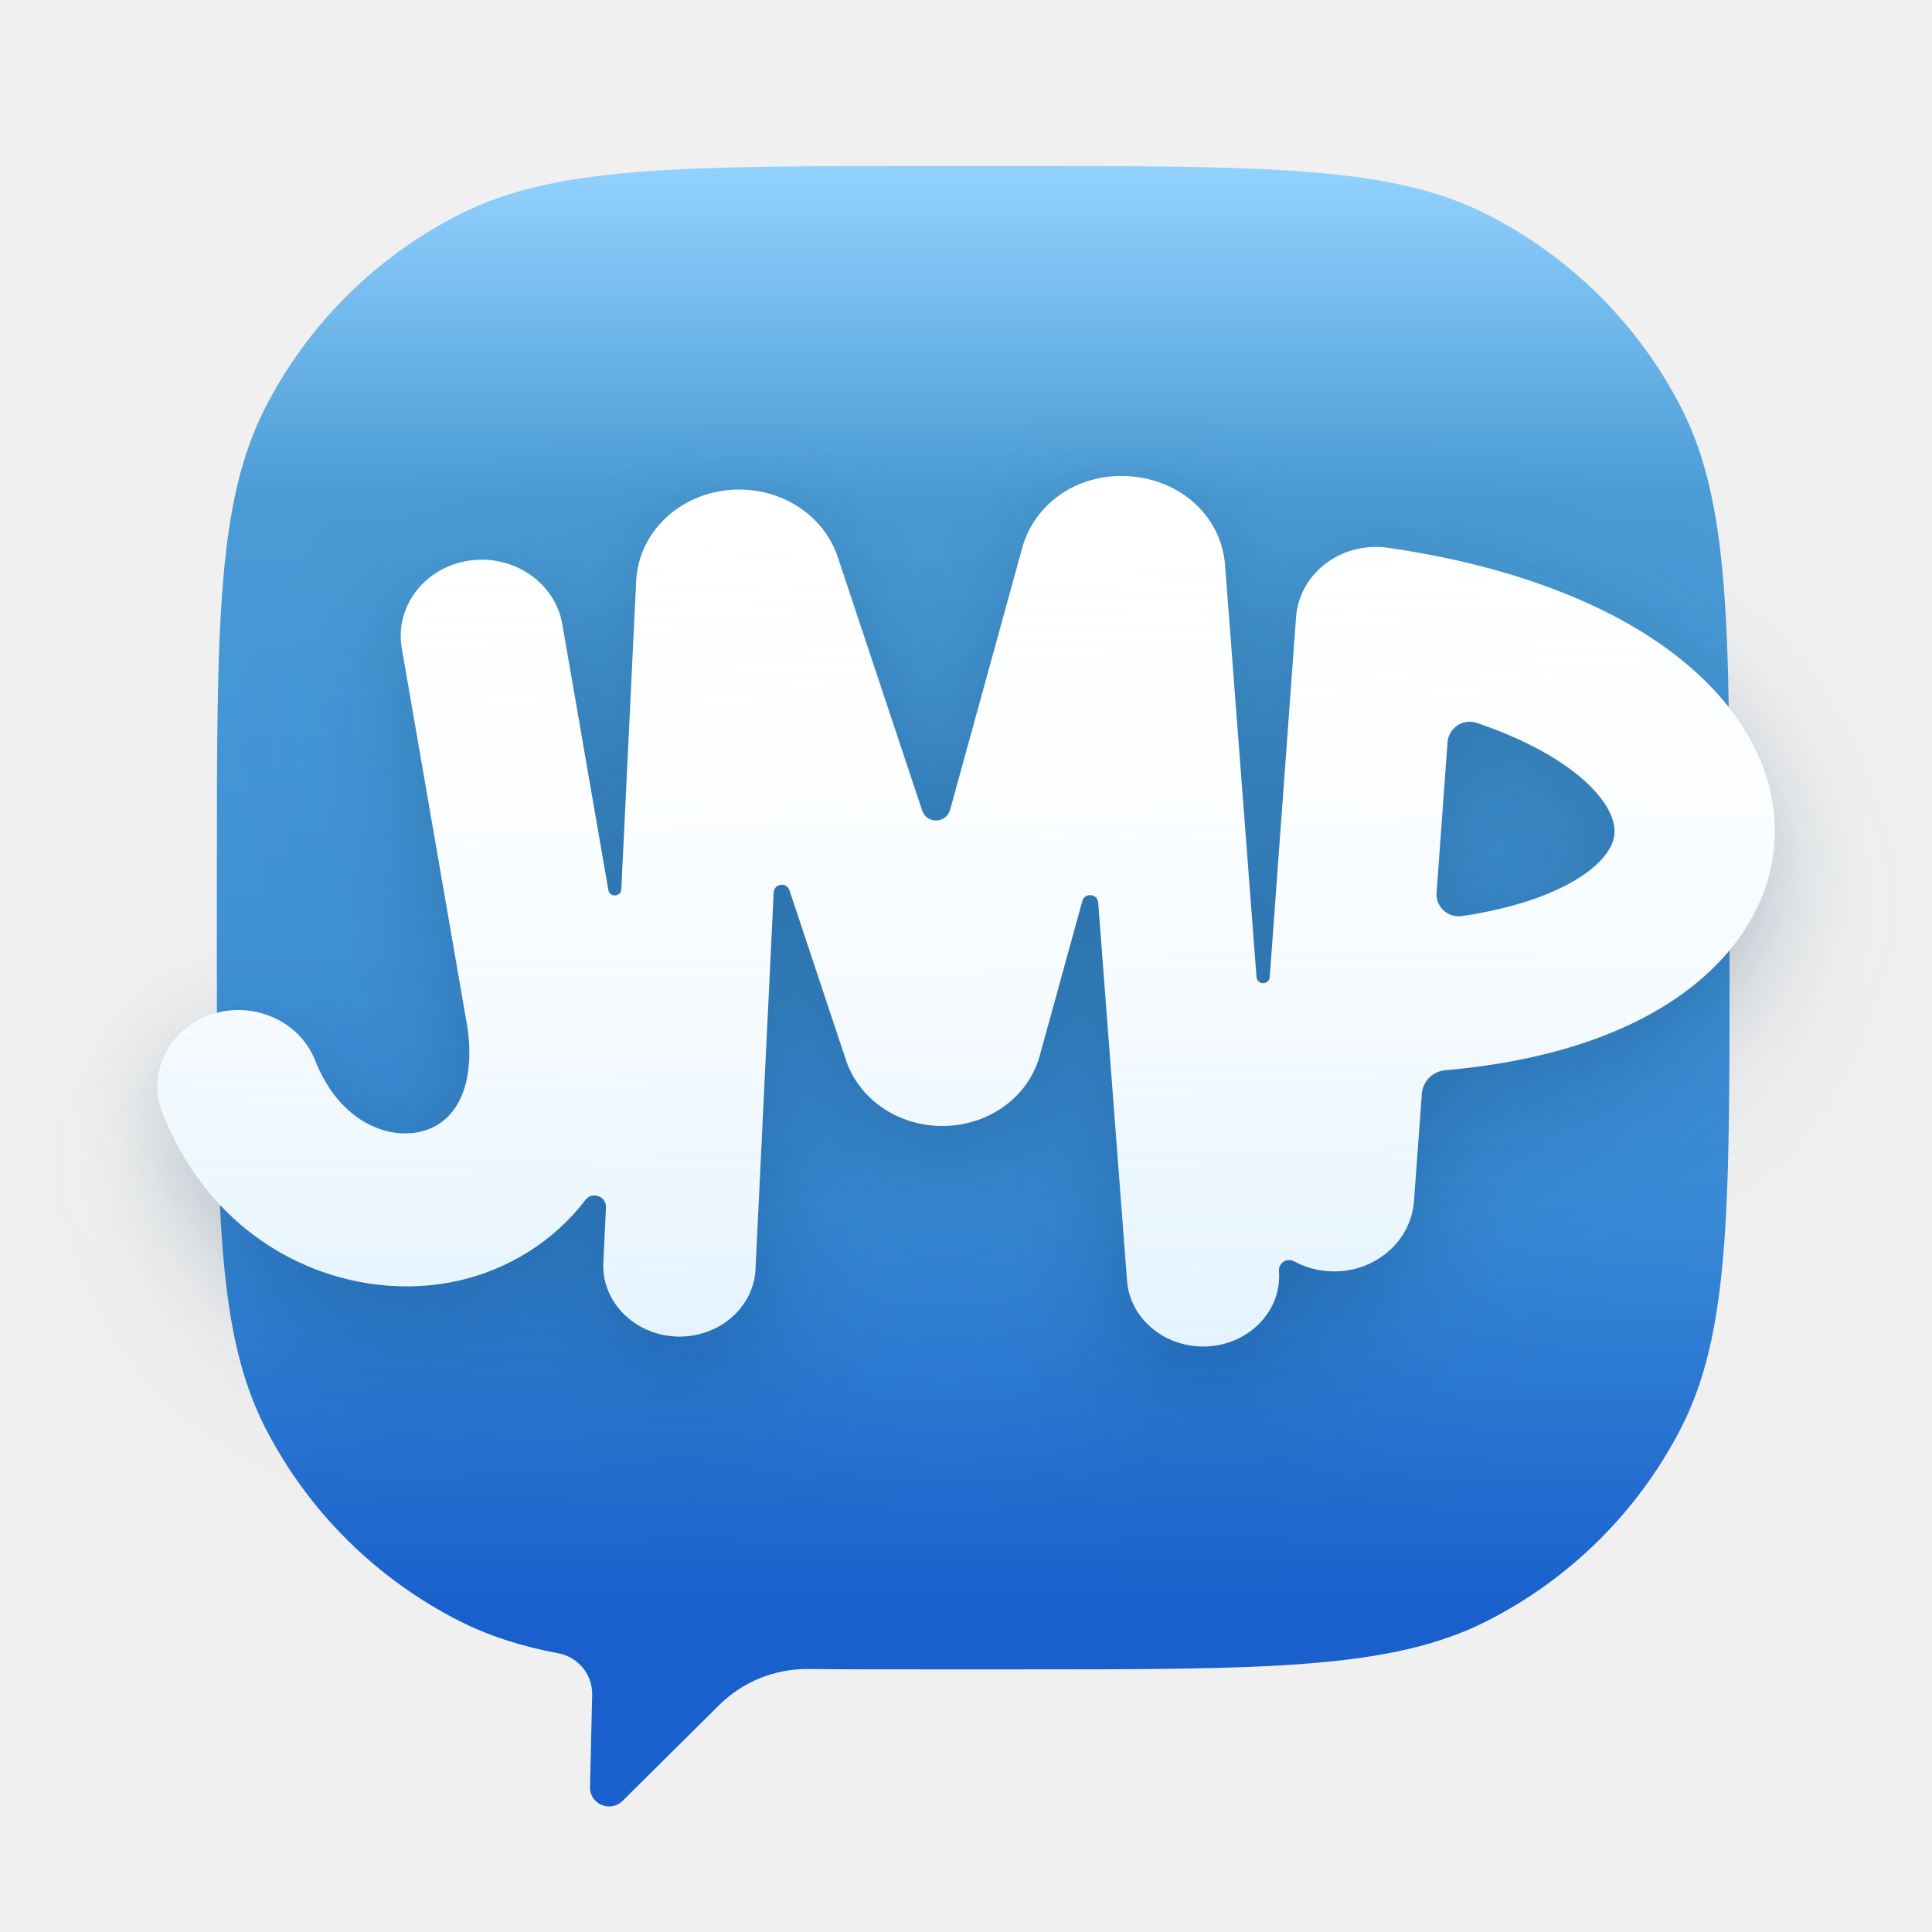
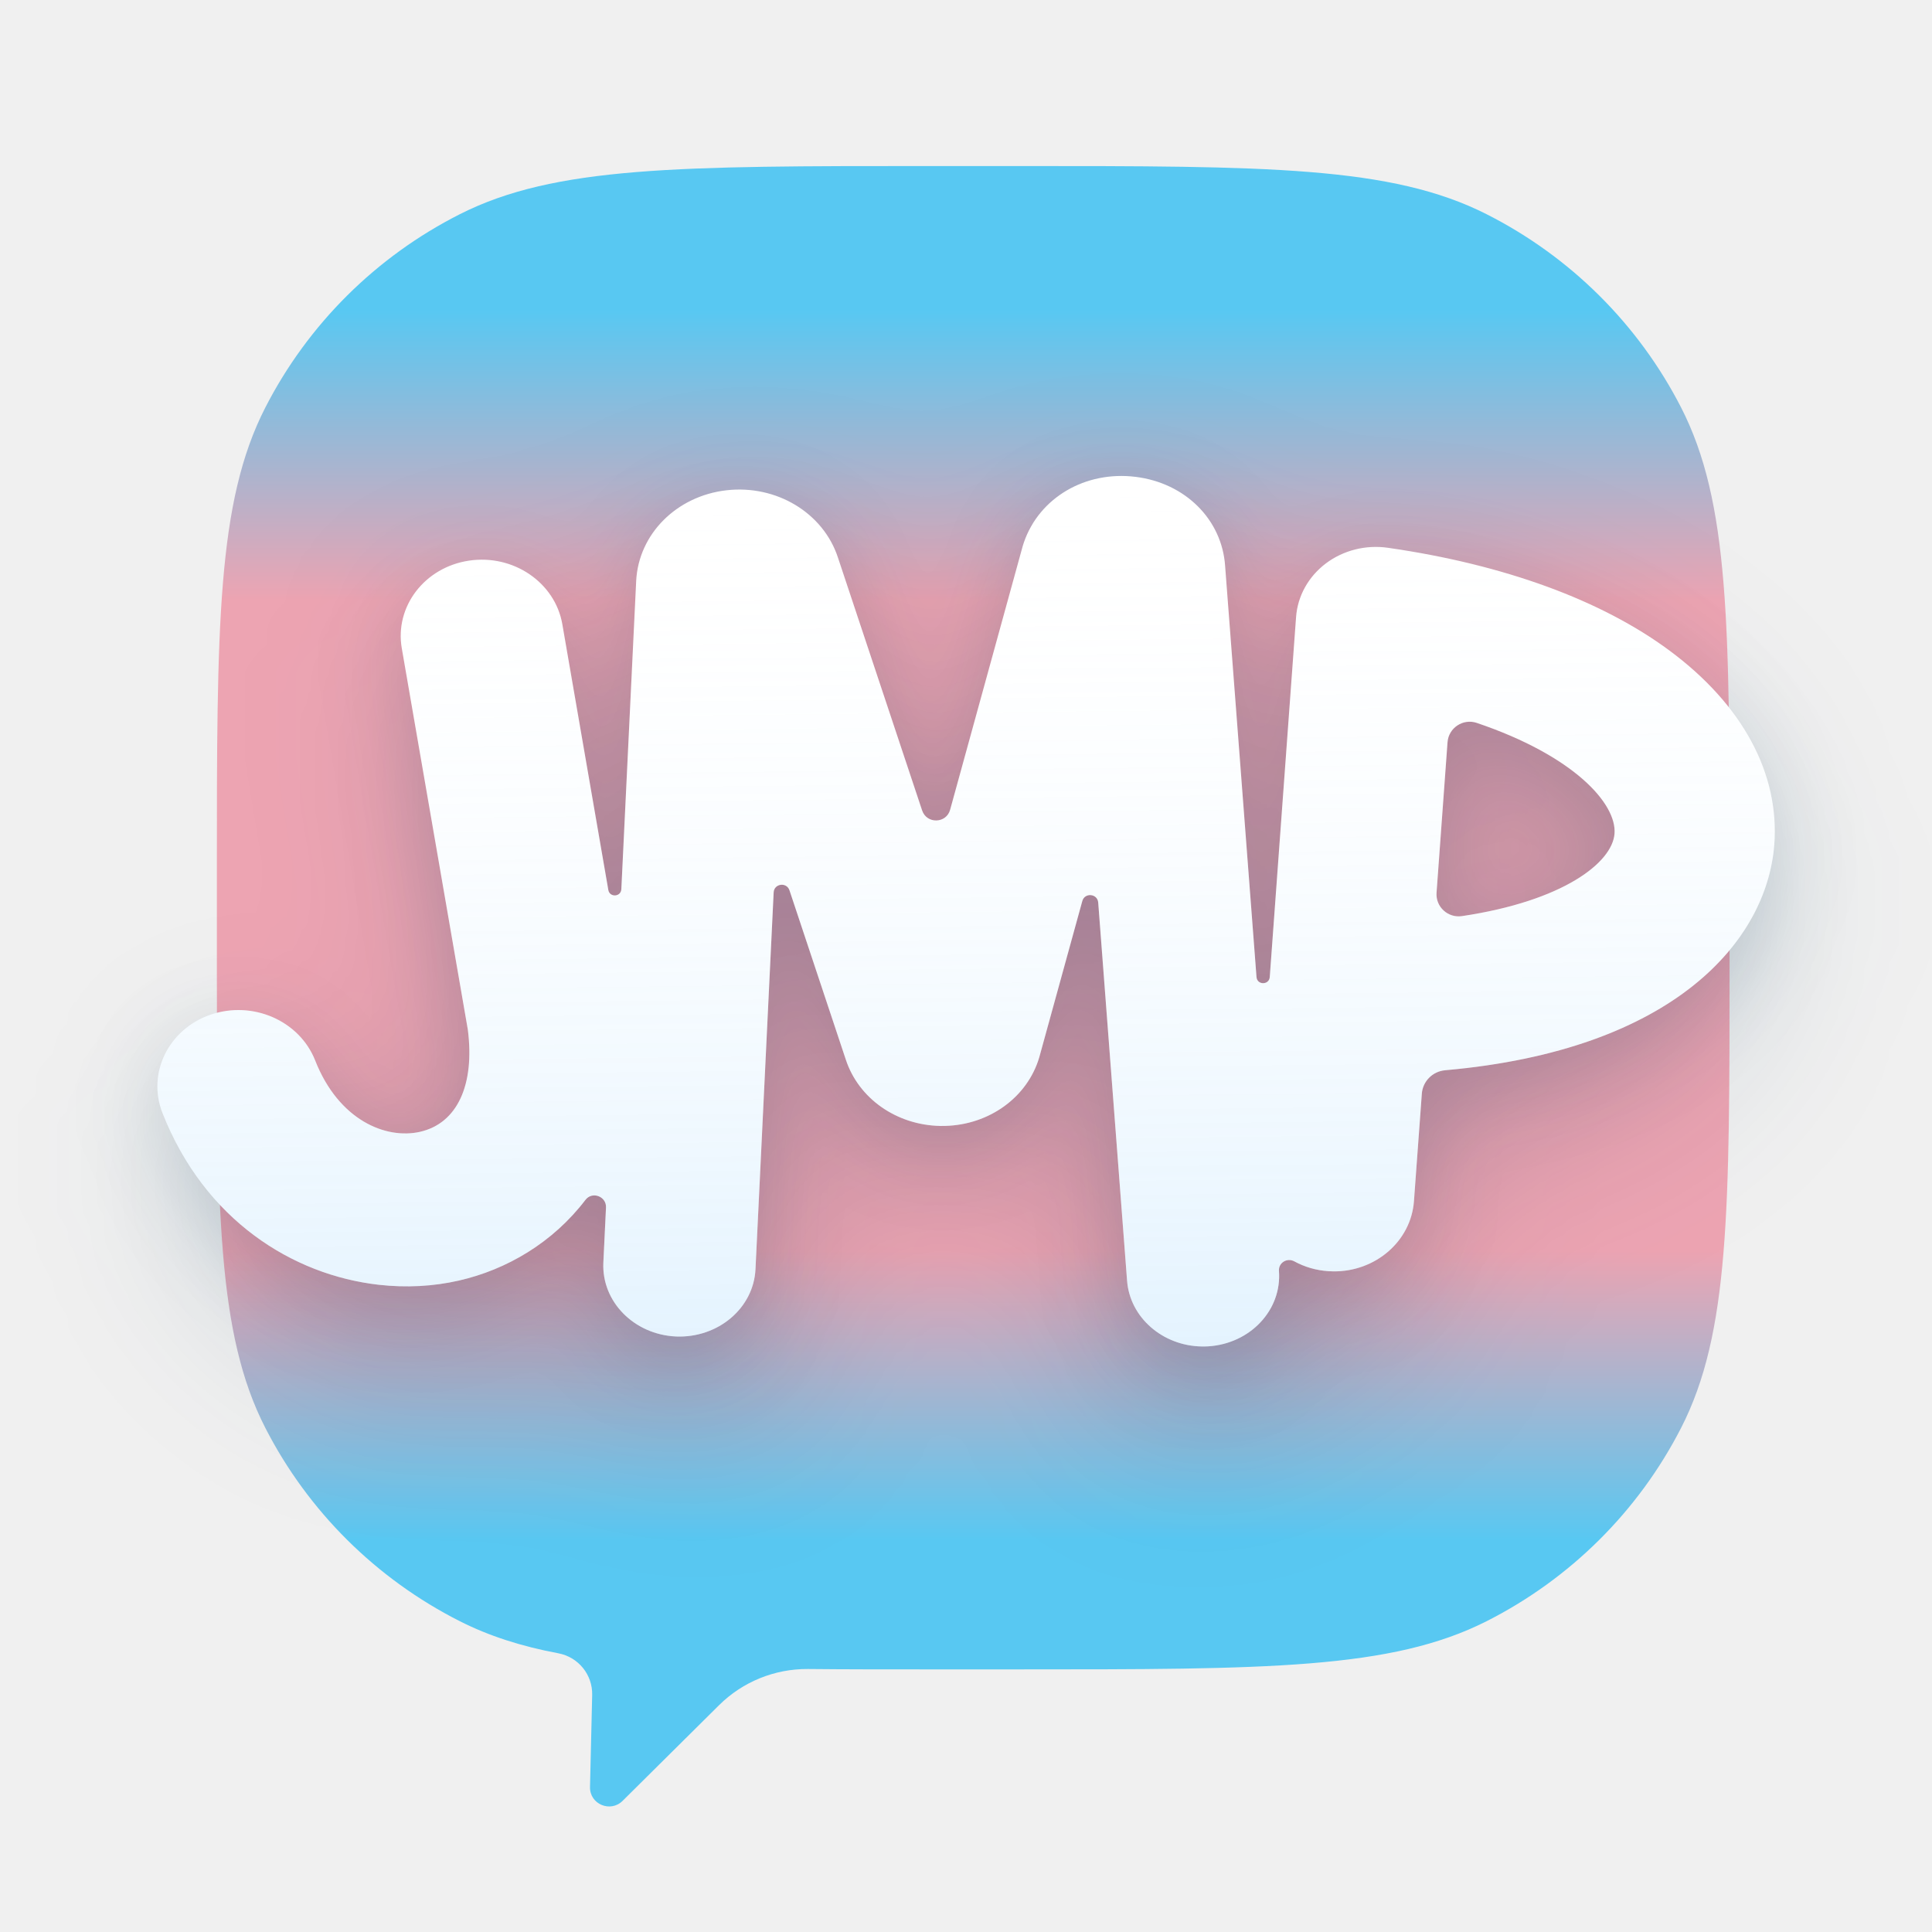
<svg xmlns="http://www.w3.org/2000/svg" width="128" height="128" viewBox="0 0 128 128" fill="none">
  <path fill-rule="evenodd" clip-rule="evenodd" d="M17.581 26.995C14.368 33.26 14.368 41.466 14.368 57.871V63.73C14.368 80.135 14.368 88.342 17.581 94.606C20.406 100.118 24.916 104.6 30.462 107.408C32.399 108.387 34.517 109.069 37.002 109.538C38.324 109.789 39.267 110.961 39.233 112.3L39.09 118.398C39.065 119.528 40.438 120.113 41.246 119.314L47.642 112.97C49.2 111.426 51.314 110.563 53.517 110.576C55.955 110.601 58.612 110.601 61.53 110.601H67.425C83.932 110.601 92.19 110.601 98.493 107.408C104.039 104.6 108.549 100.118 111.375 94.606C114.588 88.342 114.588 80.135 114.588 63.73V57.871C114.588 41.466 114.588 33.26 111.375 26.995C108.549 21.483 104.039 17.001 98.493 14.193C92.19 11 83.932 11 67.425 11H61.53C45.023 11 36.766 11 30.462 14.193C24.916 17.001 20.406 21.483 17.581 26.995Z" fill="url(#paint0_linear)" />
  <g filter="url(#filter0_f)">
    <path d="M108.871 47.787C104.562 44.431 98.397 42.062 91.052 40.948C89.651 40.735 88.227 41.11 87.12 41.984C86.017 42.859 85.334 44.148 85.237 45.546L83.584 69.462C83.545 70.004 82.785 70.005 82.746 69.463L80.746 42.157C80.55 39.07 78.224 36.633 75.074 36.226C71.902 35.814 69.002 37.594 68.017 40.558C67.985 40.651 67.956 40.748 67.931 40.841L63.353 58.337C63.11 59.261 61.872 59.293 61.58 58.383L56.244 41.577C55.314 38.607 52.349 36.726 49.189 37.104C46.033 37.482 43.63 40.004 43.478 43.117L42.548 63.605C42.524 64.124 41.809 64.166 41.725 63.656L38.806 46C38.349 43.226 35.699 41.331 32.896 41.771C30.089 42.211 28.188 44.816 28.648 47.594L32.837 72.919C33.293 76.618 32.166 79.157 29.817 79.716C27.667 80.227 24.675 78.958 23.178 74.968C22.182 72.324 19.218 70.966 16.554 71.931C13.89 72.896 12.531 75.821 13.52 78.457C16.197 85.589 21.774 89.226 27.211 89.876C28.945 90.082 30.666 89.987 32.271 89.602C35.316 88.877 38.231 87.073 40.289 84.242C40.716 83.653 41.622 84.011 41.589 84.751L41.424 88.41C41.307 91 43.367 93.196 46.024 93.323C48.685 93.438 50.934 91.444 51.051 88.853L52.188 63.824C52.215 63.231 53.007 63.118 53.187 63.681L56.758 74.929C57.568 77.518 59.969 79.284 62.736 79.344C62.759 79.344 62.781 79.343 62.8 79.343C65.6 79.371 68.056 77.65 68.918 75.059C68.951 74.966 68.976 74.869 69.004 74.776L71.719 64.406C71.873 63.828 72.682 63.908 72.726 64.507L74.565 89.629C74.743 92.073 76.811 93.952 79.278 94.003C79.423 94.005 79.567 94.004 79.716 93.994C82.37 93.815 84.367 91.576 84.176 88.989C84.137 88.444 84.689 88.09 85.148 88.352C85.79 88.721 86.523 88.953 87.314 89.006C87.414 89.013 87.518 89.016 87.618 89.018C90.282 89.048 92.53 87.019 92.717 84.359L93.211 77.217C93.269 76.392 93.893 75.735 94.682 75.661C109.223 74.326 115.031 67.035 115.505 60.717C115.854 55.98 113.502 51.392 108.871 47.787ZM95.744 65.42C94.855 65.557 94.072 64.799 94.136 63.866L94.826 53.866C94.894 52.913 95.807 52.276 96.674 52.584C102.8 54.76 105.545 57.943 105.396 59.954C105.254 61.875 102.154 64.419 95.744 65.42Z" fill="#013255" fill-opacity="0.2" />
  </g>
  <g filter="url(#filter1_f)">
    <path d="M110.482 44.683C105.979 41.329 99.535 38.963 91.857 37.852C90.393 37.639 88.904 38.015 87.746 38.891C86.592 39.766 85.877 41.054 85.775 42.453L84.035 66.37C83.995 66.912 83.2 66.913 83.159 66.372L81.082 39.066C80.878 35.98 78.447 33.544 75.155 33.138C71.838 32.728 68.806 34.509 67.775 37.473C67.741 37.566 67.711 37.663 67.685 37.757L62.89 55.255C62.636 56.178 61.341 56.212 61.037 55.301L55.466 38.498C54.496 35.528 51.397 33.649 48.093 34.029C44.793 34.408 42.28 36.931 42.12 40.044L41.138 60.532C41.112 61.051 40.364 61.094 40.277 60.584L37.233 42.929C36.758 40.156 33.988 38.261 31.057 38.703C28.122 39.144 26.134 41.751 26.614 44.528L30.981 69.852C31.455 73.55 30.276 76.09 27.82 76.65C25.572 77.162 22.445 75.895 20.882 71.906C19.841 69.261 16.744 67.905 13.958 68.871C11.172 69.837 9.75 72.763 10.782 75.399C13.577 82.529 19.406 86.164 25.09 86.812C26.904 87.017 28.702 86.92 30.381 86.535C33.564 85.808 36.612 84.003 38.765 81.171C39.212 80.582 40.159 80.939 40.124 81.679L39.95 85.338C39.827 87.928 41.979 90.123 44.757 90.249C47.539 90.362 49.891 88.367 50.014 85.777L51.215 60.747C51.243 60.154 52.072 60.041 52.26 60.604L55.987 71.85C56.834 74.438 59.342 76.203 62.236 76.262C62.259 76.261 62.282 76.261 62.301 76.261C65.23 76.288 67.798 74.566 68.7 71.975C68.734 71.881 68.76 71.784 68.79 71.691L71.634 61.319C71.794 60.741 72.641 60.821 72.686 61.421L74.596 86.541C74.781 88.986 76.942 90.863 79.522 90.913C79.673 90.915 79.824 90.914 79.979 90.904C82.754 90.724 84.843 88.484 84.645 85.897C84.604 85.352 85.182 84.997 85.662 85.259C86.332 85.627 87.099 85.859 87.925 85.912C88.03 85.919 88.139 85.922 88.244 85.924C91.028 85.953 93.38 83.923 93.576 81.262L94.097 74.12C94.157 73.295 94.81 72.638 95.635 72.563C110.837 71.221 116.913 63.927 117.411 57.61C117.779 52.872 115.322 48.285 110.482 44.683ZM96.75 62.322C95.821 62.46 95.002 61.702 95.07 60.769L95.796 50.768C95.867 49.815 96.822 49.178 97.729 49.486C104.131 51.659 107 54.841 106.844 56.851C106.694 58.772 103.452 61.318 96.75 62.322Z" fill="#013255" fill-opacity="0.15" />
  </g>
  <path d="M110.611 43.104C106.101 39.759 99.648 37.4 91.959 36.293C90.492 36.081 89.001 36.455 87.842 37.328C86.686 38.201 85.97 39.486 85.868 40.881L84.125 64.732C84.084 65.273 83.288 65.273 83.247 64.734L81.168 37.504C80.964 34.426 78.53 31.997 75.233 31.592C71.912 31.183 68.874 32.96 67.842 35.916C67.808 36.009 67.778 36.106 67.752 36.199L62.949 53.648C62.695 54.57 61.398 54.603 61.093 53.695L55.515 36.938C54.544 33.977 51.44 32.103 48.131 32.482C44.827 32.86 42.31 35.376 42.149 38.481L41.165 58.912C41.139 59.43 40.39 59.473 40.303 58.964L37.256 41.358C36.779 38.592 34.006 36.703 31.071 37.144C28.132 37.584 26.14 40.183 26.62 42.953L30.993 68.206C31.468 71.895 30.287 74.427 27.827 74.986C25.576 75.496 22.444 74.233 20.879 70.255C19.837 67.618 16.735 66.266 13.945 67.229C11.156 68.193 9.731 71.11 10.765 73.739C13.564 80.85 19.401 84.474 25.093 85.12C26.909 85.324 28.71 85.228 30.391 84.843C33.58 84.119 36.632 82.319 38.788 79.494C39.236 78.906 40.184 79.263 40.149 80L39.974 83.649C39.851 86.233 42.006 88.421 44.788 88.546C47.574 88.659 49.929 86.67 50.053 84.087L51.257 59.126C51.285 58.535 52.115 58.422 52.304 58.983L56.036 70.198C56.883 72.779 59.395 74.539 62.293 74.597C62.316 74.597 62.339 74.597 62.359 74.597C65.291 74.623 67.863 72.906 68.767 70.322C68.801 70.229 68.827 70.132 68.857 70.039L71.706 59.696C71.866 59.119 72.714 59.199 72.759 59.797L74.671 84.848C74.856 87.285 77.02 89.157 79.603 89.207C79.755 89.209 79.906 89.208 80.061 89.198C82.84 89.018 84.933 86.785 84.734 84.205C84.693 83.661 85.272 83.307 85.752 83.569C86.424 83.936 87.192 84.167 88.02 84.22C88.124 84.227 88.233 84.229 88.338 84.232C91.127 84.26 93.482 82.236 93.678 79.582L94.2 72.46C94.261 71.637 94.914 70.982 95.741 70.907C110.965 69.569 117.05 62.294 117.549 55.994C117.918 51.27 115.457 46.696 110.611 43.104ZM96.858 60.695C95.927 60.832 95.108 60.077 95.175 59.146L95.903 49.173C95.974 48.222 96.931 47.587 97.839 47.894C104.251 50.06 107.123 53.233 106.966 55.238C106.816 57.154 103.57 59.693 96.858 60.695Z" fill="white" />
  <path d="M110.61 43.104C106.101 39.759 99.648 37.4 91.959 36.293C90.492 36.081 89.001 36.455 87.841 37.328C86.686 38.201 85.97 39.486 85.868 40.881L84.124 64.732C84.084 65.273 83.287 65.273 83.247 64.734L81.168 37.504C80.964 34.426 78.53 31.997 75.232 31.592C71.911 31.183 68.874 32.96 67.842 35.916C67.808 36.009 67.778 36.106 67.752 36.199L62.949 53.648C62.695 54.57 61.398 54.603 61.093 53.695L55.515 36.938C54.543 33.977 51.44 32.103 48.131 32.482C44.826 32.86 42.31 35.376 42.149 38.481L41.165 58.912C41.139 59.43 40.39 59.473 40.303 58.964L37.256 41.358C36.779 38.592 34.006 36.703 31.07 37.144C28.131 37.584 26.14 40.183 26.62 42.953L30.993 68.206C31.467 71.895 30.287 74.427 27.827 74.986C25.576 75.496 22.444 74.233 20.879 70.255C19.837 67.618 16.735 66.266 13.945 67.229C11.156 68.193 9.731 71.11 10.765 73.739C13.563 80.85 19.401 84.474 25.093 85.12C26.909 85.324 28.71 85.228 30.391 84.843C33.579 84.119 36.632 82.319 38.788 79.494C39.236 78.906 40.183 79.263 40.149 80L39.974 83.649C39.85 86.233 42.006 88.421 44.788 88.546C47.574 88.659 49.929 86.67 50.053 84.087L51.256 59.126C51.285 58.535 52.115 58.422 52.303 58.983L56.035 70.198C56.883 72.779 59.395 74.539 62.292 74.597C62.316 74.597 62.339 74.597 62.358 74.597C65.291 74.623 67.863 72.906 68.767 70.322C68.801 70.229 68.827 70.132 68.857 70.039L71.705 59.696C71.866 59.119 72.713 59.199 72.759 59.797L74.671 84.848C74.856 87.285 77.02 89.157 79.603 89.207C79.754 89.209 79.906 89.208 80.061 89.198C82.84 89.018 84.932 86.785 84.734 84.205C84.693 83.661 85.272 83.307 85.752 83.569C86.424 83.936 87.192 84.167 88.019 84.22C88.124 84.227 88.233 84.229 88.338 84.232C91.127 84.26 93.481 82.236 93.678 79.582L94.2 72.46C94.261 71.637 94.914 70.982 95.74 70.907C110.965 69.569 117.05 62.294 117.549 55.994C117.918 51.27 115.457 46.696 110.61 43.104ZM96.858 60.695C95.927 60.832 95.107 60.077 95.175 59.146L95.903 49.173C95.974 48.222 96.93 47.587 97.839 47.894C104.25 50.06 107.123 53.233 106.966 55.238C106.816 57.154 103.569 59.693 96.858 60.695Z" fill="url(#paint1_linear)" />
  <defs>
    <filter id="filter0_f" x="0.876" y="23.846" width="126.984" height="82.478" filterUnits="userSpaceOnUse" color-interpolation-filters="sRGB">
      <feFlood flood-opacity="0" result="BackgroundImageFix" />
      <feBlend mode="normal" in="SourceGraphic" in2="BackgroundImageFix" result="shape" />
      <feGaussianBlur stdDeviation="6.16" result="effect1_foregroundBlur" />
    </filter>
    <filter id="filter1_f" x="4.901" y="27.535" width="118.09" height="68.923" filterUnits="userSpaceOnUse" color-interpolation-filters="sRGB">
      <feFlood flood-opacity="0" result="BackgroundImageFix" />
      <feBlend mode="normal" in="SourceGraphic" in2="BackgroundImageFix" result="shape" />
      <feGaussianBlur stdDeviation="2.772" result="effect1_foregroundBlur" />
    </filter>
    <linearGradient id="paint0_linear" x1="64.478" y1="11" x2="64.478" y2="106.835" gradientUnits="userSpaceOnUse">
-       <stop stop-color="#93D2FF" />
-       <stop offset="0.229" stop-color="#4A9BD5" />
-       <stop offset="0.719" stop-color="#398BD7" />
-       <stop offset="1" stop-color="#1960CC" />
+       <stop offset="0.1" stop-color="#58c8f2" />
+       <stop offset="0.3" stop-color="#eda4b2" />
+       <stop offset="0.75" stop-color="#eda4b2" />
+       <stop offset="0.95" stop-color="#58c8f2" />
    </linearGradient>
    <linearGradient id="paint1_linear" x1="63.664" y1="31.646" x2="64.277" y2="89.372" gradientUnits="userSpaceOnUse">
      <stop stop-color="white" stop-opacity="0" />
      <stop offset="1" stop-color="#8DCDFC" stop-opacity="0.24" />
    </linearGradient>
  </defs>
</svg>
